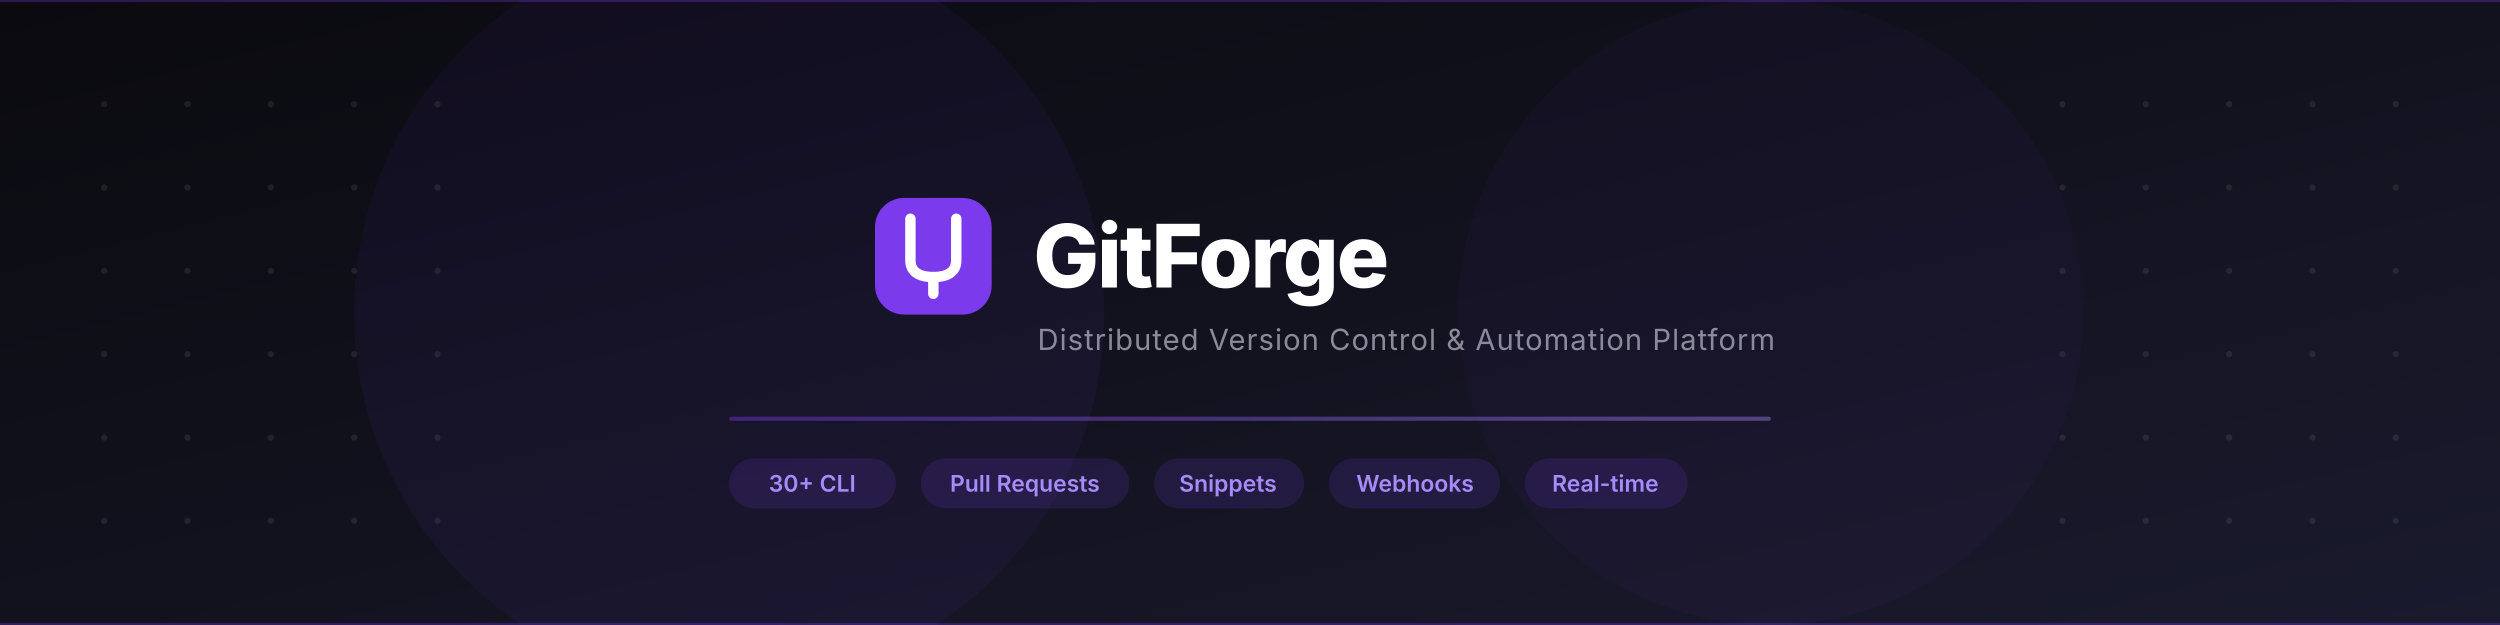
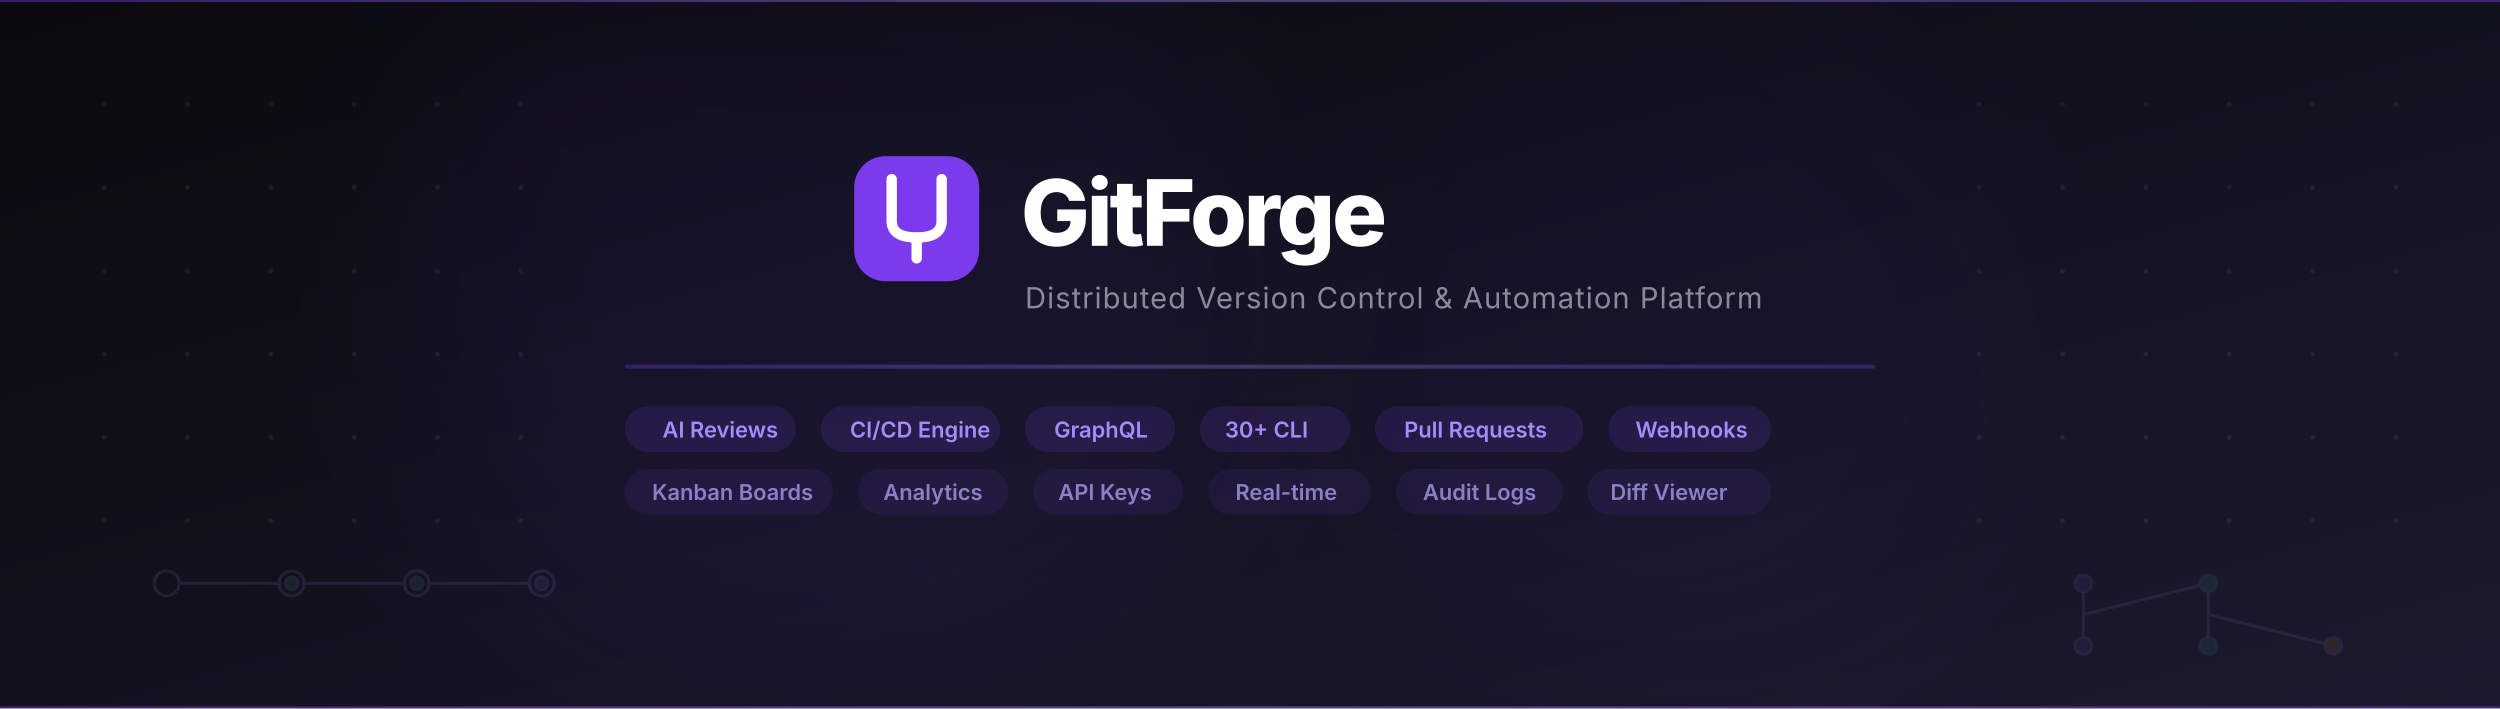
- <svg xmlns="http://www.w3.org/2000/svg" width="1200" height="300" viewBox="0 0 1200 300">
+ <svg xmlns="http://www.w3.org/2000/svg" width="1200" height="340" viewBox="0 0 1200 340">
  <defs>
    <linearGradient id="bg" x1="0%" y1="0%" x2="100%" y2="100%">
      <stop offset="0%" style="stop-color:#0a0a0f" />
+       <stop offset="50%" style="stop-color:#12121f" />
      <stop offset="100%" style="stop-color:#1a1a2e" />
    </linearGradient>
    <linearGradient id="accent" x1="0%" y1="0%" x2="100%" y2="0%">
      <stop offset="0%" style="stop-color:#7c3aed" />
-       <stop offset="100%" style="stop-color:#a78bfa" />
+       <stop offset="50%" style="stop-color:#a78bfa" />
+       <stop offset="100%" style="stop-color:#7c3aed" />
    </linearGradient>
+     <linearGradient id="glow" x1="0%" y1="0%" x2="0%" y2="100%">
+       <stop offset="0%" style="stop-color:#7c3aed;stop-opacity:0.15" />
+       <stop offset="100%" style="stop-color:#7c3aed;stop-opacity:0" />
+     </linearGradient>
+     <filter id="blur1" x="-50%" y="-50%" width="200%" height="200%">
+       <feGaussianBlur stdDeviation="40" />
+     </filter>
  </defs>
-   <rect width="1200" height="300" fill="url(#bg)" />
-   <g opacity="0.08" fill="white">
-     <circle cx="50" cy="50" r="1.5" />
-     <circle cx="90" cy="50" r="1.5" />
-     <circle cx="130" cy="50" r="1.5" />
-     <circle cx="170" cy="50" r="1.5" />
-     <circle cx="210" cy="50" r="1.5" />
-     <circle cx="50" cy="90" r="1.5" />
-     <circle cx="90" cy="90" r="1.5" />
-     <circle cx="130" cy="90" r="1.5" />
-     <circle cx="170" cy="90" r="1.5" />
-     <circle cx="210" cy="90" r="1.5" />
-     <circle cx="50" cy="130" r="1.5" />
-     <circle cx="90" cy="130" r="1.5" />
-     <circle cx="130" cy="130" r="1.5" />
-     <circle cx="170" cy="130" r="1.5" />
-     <circle cx="210" cy="130" r="1.5" />
-     <circle cx="50" cy="170" r="1.5" />
-     <circle cx="90" cy="170" r="1.5" />
-     <circle cx="130" cy="170" r="1.5" />
-     <circle cx="170" cy="170" r="1.5" />
-     <circle cx="210" cy="170" r="1.5" />
-     <circle cx="50" cy="210" r="1.5" />
-     <circle cx="90" cy="210" r="1.5" />
-     <circle cx="130" cy="210" r="1.5" />
-     <circle cx="170" cy="210" r="1.5" />
-     <circle cx="210" cy="210" r="1.5" />
-     <circle cx="50" cy="250" r="1.5" />
-     <circle cx="90" cy="250" r="1.5" />
-     <circle cx="130" cy="250" r="1.5" />
-     <circle cx="170" cy="250" r="1.5" />
-     <circle cx="210" cy="250" r="1.5" />
-     <circle cx="990" cy="50" r="1.5" />
-     <circle cx="1030" cy="50" r="1.5" />
-     <circle cx="1070" cy="50" r="1.5" />
-     <circle cx="1110" cy="50" r="1.5" />
-     <circle cx="1150" cy="50" r="1.5" />
-     <circle cx="990" cy="90" r="1.5" />
-     <circle cx="1030" cy="90" r="1.5" />
-     <circle cx="1070" cy="90" r="1.5" />
-     <circle cx="1110" cy="90" r="1.5" />
-     <circle cx="1150" cy="90" r="1.5" />
-     <circle cx="990" cy="130" r="1.5" />
-     <circle cx="1030" cy="130" r="1.5" />
-     <circle cx="1070" cy="130" r="1.5" />
-     <circle cx="1110" cy="130" r="1.5" />
-     <circle cx="1150" cy="130" r="1.5" />
-     <circle cx="990" cy="170" r="1.5" />
-     <circle cx="1030" cy="170" r="1.5" />
-     <circle cx="1070" cy="170" r="1.5" />
-     <circle cx="1110" cy="170" r="1.5" />
-     <circle cx="1150" cy="170" r="1.5" />
-     <circle cx="990" cy="210" r="1.5" />
-     <circle cx="1030" cy="210" r="1.5" />
-     <circle cx="1070" cy="210" r="1.5" />
-     <circle cx="1110" cy="210" r="1.5" />
-     <circle cx="1150" cy="210" r="1.5" />
-     <circle cx="990" cy="250" r="1.5" />
-     <circle cx="1030" cy="250" r="1.5" />
-     <circle cx="1070" cy="250" r="1.5" />
-     <circle cx="1110" cy="250" r="1.5" />
-     <circle cx="1150" cy="250" r="1.5" />
+   <rect width="1200" height="340" fill="url(#bg)" />
+   <g opacity="0.06" fill="white">
+     <circle cx="50" cy="50" r="1.2" />
+     <circle cx="90" cy="50" r="1.2" />
+     <circle cx="130" cy="50" r="1.2" />
+     <circle cx="170" cy="50" r="1.2" />
+     <circle cx="210" cy="50" r="1.2" />
+     <circle cx="250" cy="50" r="1.2" />
+     <circle cx="50" cy="90" r="1.2" />
+     <circle cx="90" cy="90" r="1.2" />
+     <circle cx="130" cy="90" r="1.2" />
+     <circle cx="170" cy="90" r="1.2" />
+     <circle cx="210" cy="90" r="1.2" />
+     <circle cx="250" cy="90" r="1.2" />
+     <circle cx="50" cy="130" r="1.2" />
+     <circle cx="90" cy="130" r="1.2" />
+     <circle cx="130" cy="130" r="1.2" />
+     <circle cx="170" cy="130" r="1.2" />
+     <circle cx="210" cy="130" r="1.2" />
+     <circle cx="250" cy="130" r="1.2" />
+     <circle cx="50" cy="170" r="1.2" />
+     <circle cx="90" cy="170" r="1.2" />
+     <circle cx="130" cy="170" r="1.2" />
+     <circle cx="170" cy="170" r="1.2" />
+     <circle cx="210" cy="170" r="1.2" />
+     <circle cx="250" cy="170" r="1.2" />
+     <circle cx="50" cy="210" r="1.2" />
+     <circle cx="90" cy="210" r="1.2" />
+     <circle cx="130" cy="210" r="1.2" />
+     <circle cx="170" cy="210" r="1.2" />
+     <circle cx="210" cy="210" r="1.2" />
+     <circle cx="250" cy="210" r="1.2" />
+     <circle cx="50" cy="250" r="1.2" />
+     <circle cx="90" cy="250" r="1.2" />
+     <circle cx="130" cy="250" r="1.2" />
+     <circle cx="170" cy="250" r="1.2" />
+     <circle cx="210" cy="250" r="1.2" />
+     <circle cx="250" cy="250" r="1.2" />
+     <circle cx="950" cy="50" r="1.2" />
+     <circle cx="990" cy="50" r="1.2" />
+     <circle cx="1030" cy="50" r="1.2" />
+     <circle cx="1070" cy="50" r="1.2" />
+     <circle cx="1110" cy="50" r="1.2" />
+     <circle cx="1150" cy="50" r="1.2" />
+     <circle cx="950" cy="90" r="1.2" />
+     <circle cx="990" cy="90" r="1.2" />
+     <circle cx="1030" cy="90" r="1.2" />
+     <circle cx="1070" cy="90" r="1.2" />
+     <circle cx="1110" cy="90" r="1.2" />
+     <circle cx="1150" cy="90" r="1.2" />
+     <circle cx="950" cy="130" r="1.2" />
+     <circle cx="990" cy="130" r="1.2" />
+     <circle cx="1030" cy="130" r="1.2" />
+     <circle cx="1070" cy="130" r="1.2" />
+     <circle cx="1110" cy="130" r="1.2" />
+     <circle cx="1150" cy="130" r="1.2" />
+     <circle cx="950" cy="170" r="1.2" />
+     <circle cx="990" cy="170" r="1.2" />
+     <circle cx="1030" cy="170" r="1.2" />
+     <circle cx="1070" cy="170" r="1.2" />
+     <circle cx="1110" cy="170" r="1.2" />
+     <circle cx="1150" cy="170" r="1.2" />
+     <circle cx="950" cy="210" r="1.2" />
+     <circle cx="990" cy="210" r="1.2" />
+     <circle cx="1030" cy="210" r="1.2" />
+     <circle cx="1070" cy="210" r="1.2" />
+     <circle cx="1110" cy="210" r="1.2" />
+     <circle cx="1150" cy="210" r="1.2" />
+     <circle cx="950" cy="250" r="1.2" />
+     <circle cx="990" cy="250" r="1.2" />
+     <circle cx="1030" cy="250" r="1.2" />
+     <circle cx="1070" cy="250" r="1.2" />
+     <circle cx="1110" cy="250" r="1.2" />
+     <circle cx="1150" cy="250" r="1.2" />
  </g>
-   <circle cx="350" cy="150" r="180" fill="#7c3aed" opacity="0.06" />
-   <circle cx="850" cy="150" r="150" fill="#7c3aed" opacity="0.04" />
-   <g transform="translate(420, 95)">
-     <rect width="56" height="56" rx="14" fill="#7c3aed" />
-     <path d="M17 10 C17 10 17 28 17 30 C17 36 22 38 28 38 C34 38 39 36 39 30 C39 28 39 10 39 10" stroke="white" stroke-width="5" stroke-linecap="round" fill="none" />
-     <path d="M28 38 L28 46" stroke="white" stroke-width="5" stroke-linecap="round" />
+   <circle cx="400" cy="140" r="200" fill="#7c3aed" opacity="0.07" filter="url(#blur1)" />
+   <circle cx="800" cy="180" r="160" fill="#6d28d9" opacity="0.05" filter="url(#blur1)" />
+   <g opacity="0.12" stroke="#a78bfa" stroke-width="1.5" fill="none">
+     <circle cx="80" cy="280" r="6" />
+     <circle cx="140" cy="280" r="6" />
+     <circle cx="200" cy="280" r="6" />
+     <circle cx="260" cy="280" r="6" />
+     <line x1="86" y1="280" x2="134" y2="280" />
+     <line x1="146" y1="280" x2="194" y2="280" />
+     <line x1="206" y1="280" x2="254" y2="280" />
+     <circle cx="140" cy="280" r="3" fill="#22c55e" />
+     <circle cx="200" cy="280" r="3" fill="#22c55e" />
+     <circle cx="260" cy="280" r="3" fill="#3b82f6" />
  </g>
-   <text x="496" y="138" font-family="Inter, -apple-system, BlinkMacSystemFont, sans-serif" font-size="42" font-weight="800" fill="white" letter-spacing="-1">GitForge</text>
-   <text x="498" y="168" font-family="Inter, -apple-system, BlinkMacSystemFont, sans-serif" font-size="14" fill="#8a8a9a" letter-spacing="0.5">Distributed Version Control &amp; Automation Platform</text>
-   <rect x="350" y="200" width="500" height="2" rx="1" fill="url(#accent)" opacity="0.4" />
-   <g font-family="Inter, -apple-system, BlinkMacSystemFont, sans-serif" font-size="11" font-weight="600">
-     <rect x="350" y="220" width="80" height="24" rx="12" fill="#7c3aed" opacity="0.15" />
-     <text x="369" y="236" fill="#a78bfa">30+ CLI</text>
-     <rect x="442" y="220" width="100" height="24" rx="12" fill="#7c3aed" opacity="0.15" />
-     <text x="456" y="236" fill="#a78bfa">Pull Requests</text>
-     <rect x="554" y="220" width="72" height="24" rx="12" fill="#7c3aed" opacity="0.15" />
-     <text x="566" y="236" fill="#a78bfa">Snippets</text>
-     <rect x="638" y="220" width="82" height="24" rx="12" fill="#7c3aed" opacity="0.15" />
-     <text x="651" y="236" fill="#a78bfa">Webhooks</text>
-     <rect x="732" y="220" width="78" height="24" rx="12" fill="#7c3aed" opacity="0.15" />
-     <text x="745" y="236" fill="#a78bfa">Real-time</text>
+   <g opacity="0.1" stroke="#a78bfa" stroke-width="1.5" fill="none">
+     <line x1="1000" y1="280" x2="1000" y2="310" />
+     <line x1="1000" y1="295" x2="1060" y2="280" />
+     <line x1="1060" y1="280" x2="1060" y2="310" />
+     <line x1="1060" y1="295" x2="1120" y2="310" />
+     <circle cx="1000" cy="280" r="4" fill="#7c3aed" />
+     <circle cx="1000" cy="310" r="4" fill="#7c3aed" />
+     <circle cx="1060" cy="280" r="4" fill="#22c55e" />
+     <circle cx="1060" cy="310" r="4" fill="#22c55e" />
+     <circle cx="1120" cy="310" r="4" fill="#f59e0b" />
  </g>
-   <rect x="0" y="0" width="1200" height="1" fill="#7c3aed" opacity="0.3" />
-   <rect x="0" y="299" width="1200" height="1" fill="#7c3aed" opacity="0.3" />
+   <g transform="translate(410, 75)">
+     <rect width="60" height="60" rx="15" fill="#7c3aed" />
+     <rect width="60" height="60" rx="15" fill="url(#glow)" />
+     <path d="M18 11 C18 11 18 29 18 31 C18 37 23 39 30 39 C37 39 42 37 42 31 C42 29 42 11 42 11" stroke="white" stroke-width="5" stroke-linecap="round" fill="none" />
+     <path d="M30 39 L30 49" stroke="white" stroke-width="5" stroke-linecap="round" />
+   </g>
+   <text x="490" y="118" font-family="Inter, -apple-system, BlinkMacSystemFont, sans-serif" font-size="44" font-weight="800" fill="white" letter-spacing="-1.5">GitForge</text>
+   <text x="492" y="148" font-family="Inter, -apple-system, BlinkMacSystemFont, sans-serif" font-size="14" fill="#8a8a9a" letter-spacing="0.5">Distributed Version Control &amp; Automation Platform</text>
+   <rect x="300" y="175" width="600" height="2" rx="1" fill="url(#accent)" opacity="0.3" />
+   <g font-family="Inter, -apple-system, BlinkMacSystemFont, sans-serif" font-size="10.5" font-weight="600">
+     <rect x="300" y="195" width="82" height="22" rx="11" fill="#7c3aed" opacity="0.15" />
+     <text x="318" y="210" fill="#a78bfa">AI Reviews</text>
+     <rect x="394" y="195" width="86" height="22" rx="11" fill="#7c3aed" opacity="0.15" />
+     <text x="408" y="210" fill="#a78bfa">CI/CD Engine</text>
+     <rect x="492" y="195" width="72" height="22" rx="11" fill="#7c3aed" opacity="0.15" />
+     <text x="506" y="210" fill="#a78bfa">GraphQL</text>
+     <rect x="576" y="195" width="72" height="22" rx="11" fill="#7c3aed" opacity="0.15" />
+     <text x="588" y="210" fill="#a78bfa">30+ CLI</text>
+     <rect x="660" y="195" width="100" height="22" rx="11" fill="#7c3aed" opacity="0.15" />
+     <text x="674" y="210" fill="#a78bfa">Pull Requests</text>
+     <rect x="772" y="195" width="78" height="22" rx="11" fill="#7c3aed" opacity="0.15" />
+     <text x="785" y="210" fill="#a78bfa">Webhooks</text>
+   </g>
+   <g font-family="Inter, -apple-system, BlinkMacSystemFont, sans-serif" font-size="10.5" font-weight="600">
+     <rect x="300" y="225" width="100" height="22" rx="11" fill="#7c3aed" opacity="0.1" />
+     <text x="313" y="240" fill="#8b7fc7">Kanban Boards</text>
+     <rect x="412" y="225" width="72" height="22" rx="11" fill="#7c3aed" opacity="0.1" />
+     <text x="424" y="240" fill="#8b7fc7">Analytics</text>
+     <rect x="496" y="225" width="72" height="22" rx="11" fill="#7c3aed" opacity="0.1" />
+     <text x="508" y="240" fill="#8b7fc7">API Keys</text>
+     <rect x="580" y="225" width="78" height="22" rx="11" fill="#7c3aed" opacity="0.1" />
+     <text x="593" y="240" fill="#8b7fc7">Real-time</text>
+     <rect x="670" y="225" width="80" height="22" rx="11" fill="#7c3aed" opacity="0.1" />
+     <text x="683" y="240" fill="#8b7fc7">Audit Logs</text>
+     <rect x="762" y="225" width="88" height="22" rx="11" fill="#7c3aed" opacity="0.1" />
+     <text x="773" y="240" fill="#8b7fc7">Diff Viewer</text>
+   </g>
+   <rect x="0" y="0" width="1200" height="1" fill="url(#accent)" opacity="0.4" />
+   <rect x="0" y="339" width="1200" height="1" fill="url(#accent)" opacity="0.4" />
</svg>
